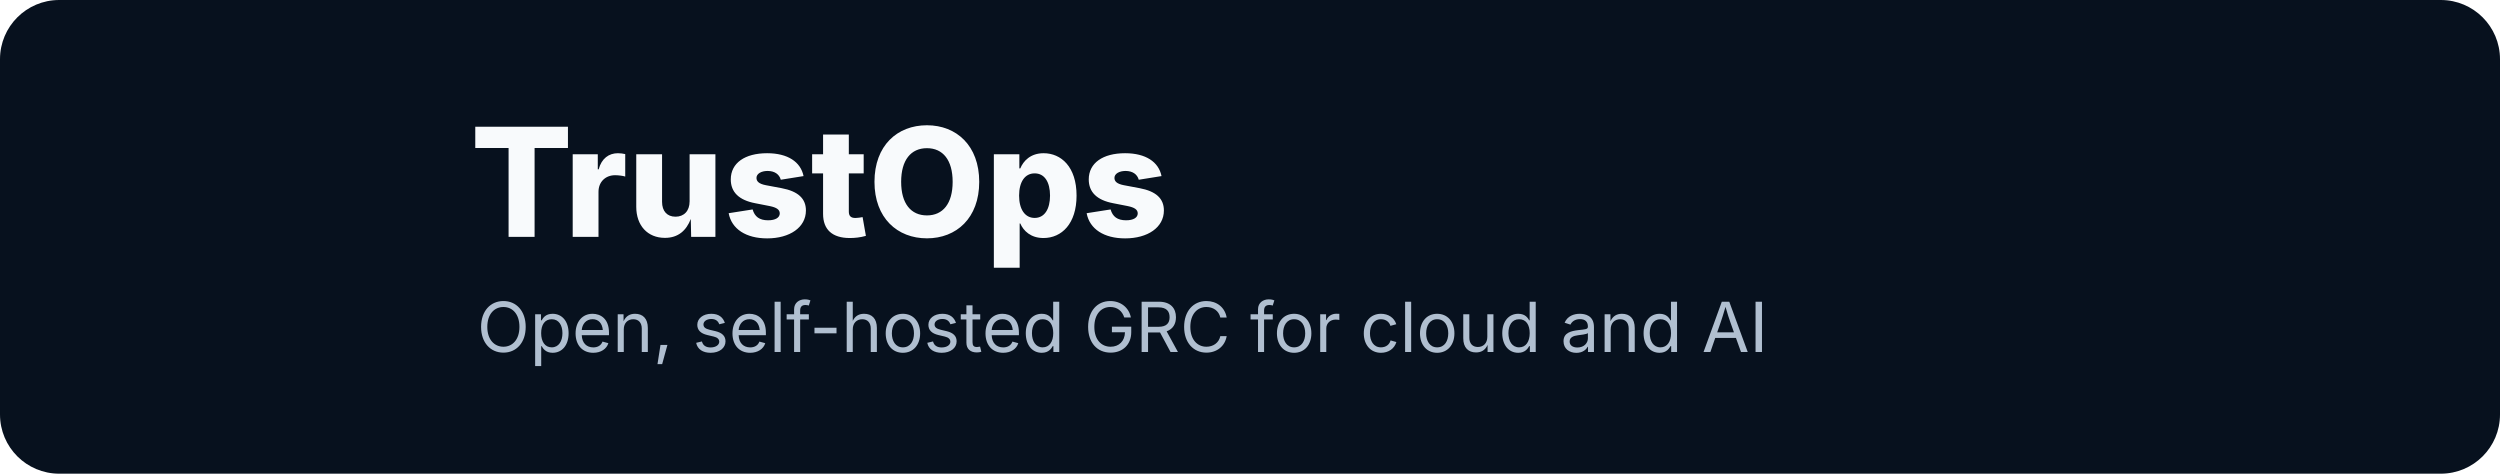
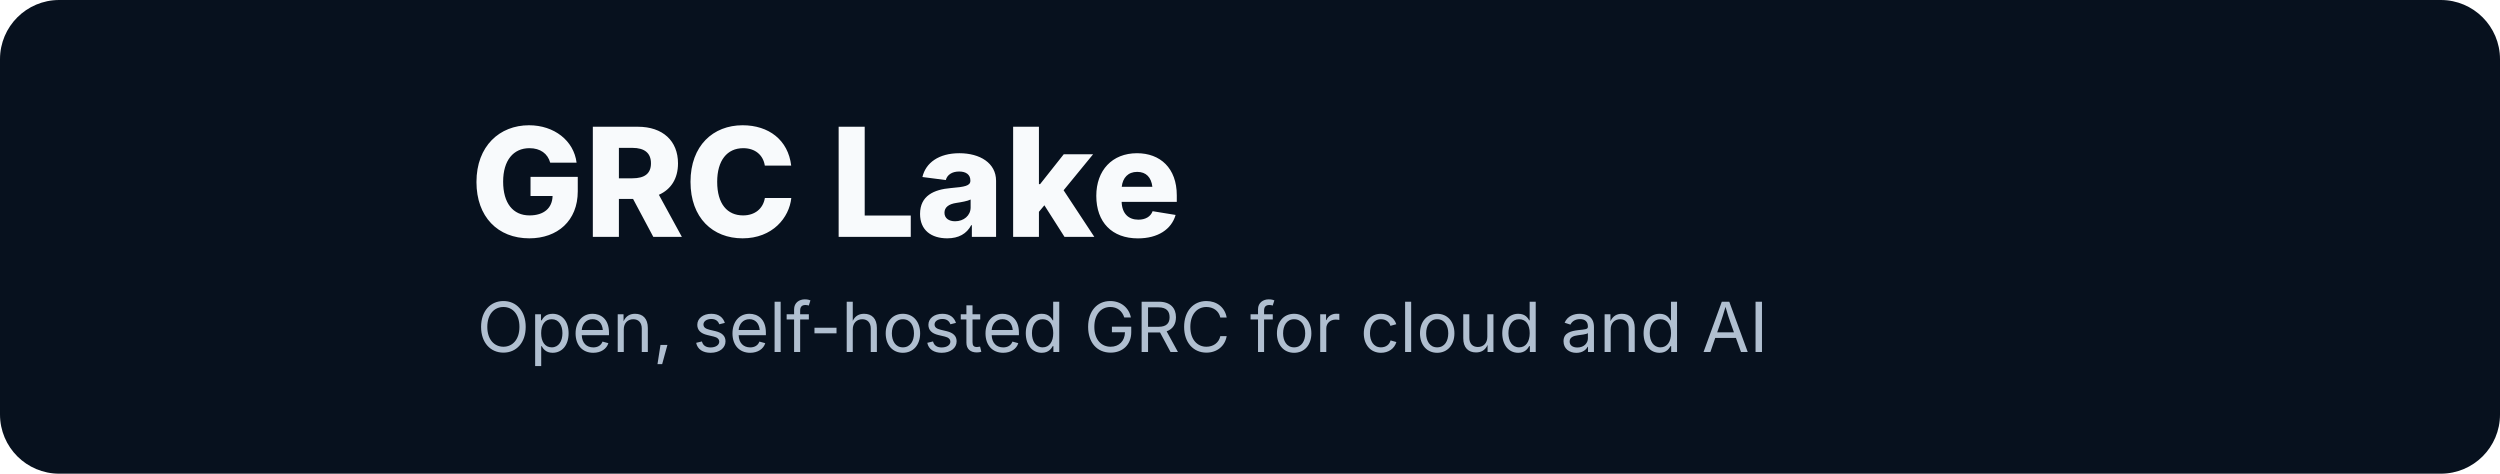
<svg xmlns="http://www.w3.org/2000/svg" width="760" height="144" viewBox="0 0 760 144" role="img" aria-labelledby="title desc">
  <rect width="760" height="144" rx="18" fill="#07111e" />
  <g transform="translate(24 24) scale(1.5)">{mark}</g>
  <g font-family="Inter, Arial, sans-serif">
-     <text x="143" y="72" font-size="46" font-weight="800" fill="#f8fafc">TrustOps</text>
+     <text x="143" y="72" font-size="46" font-weight="800" fill="#f8fafc">GRC Lake</text>
    <text x="145" y="107" font-size="21" fill="#b0bfd0">Open, self-hosted GRC for cloud and AI</text>
  </g>
</svg>
